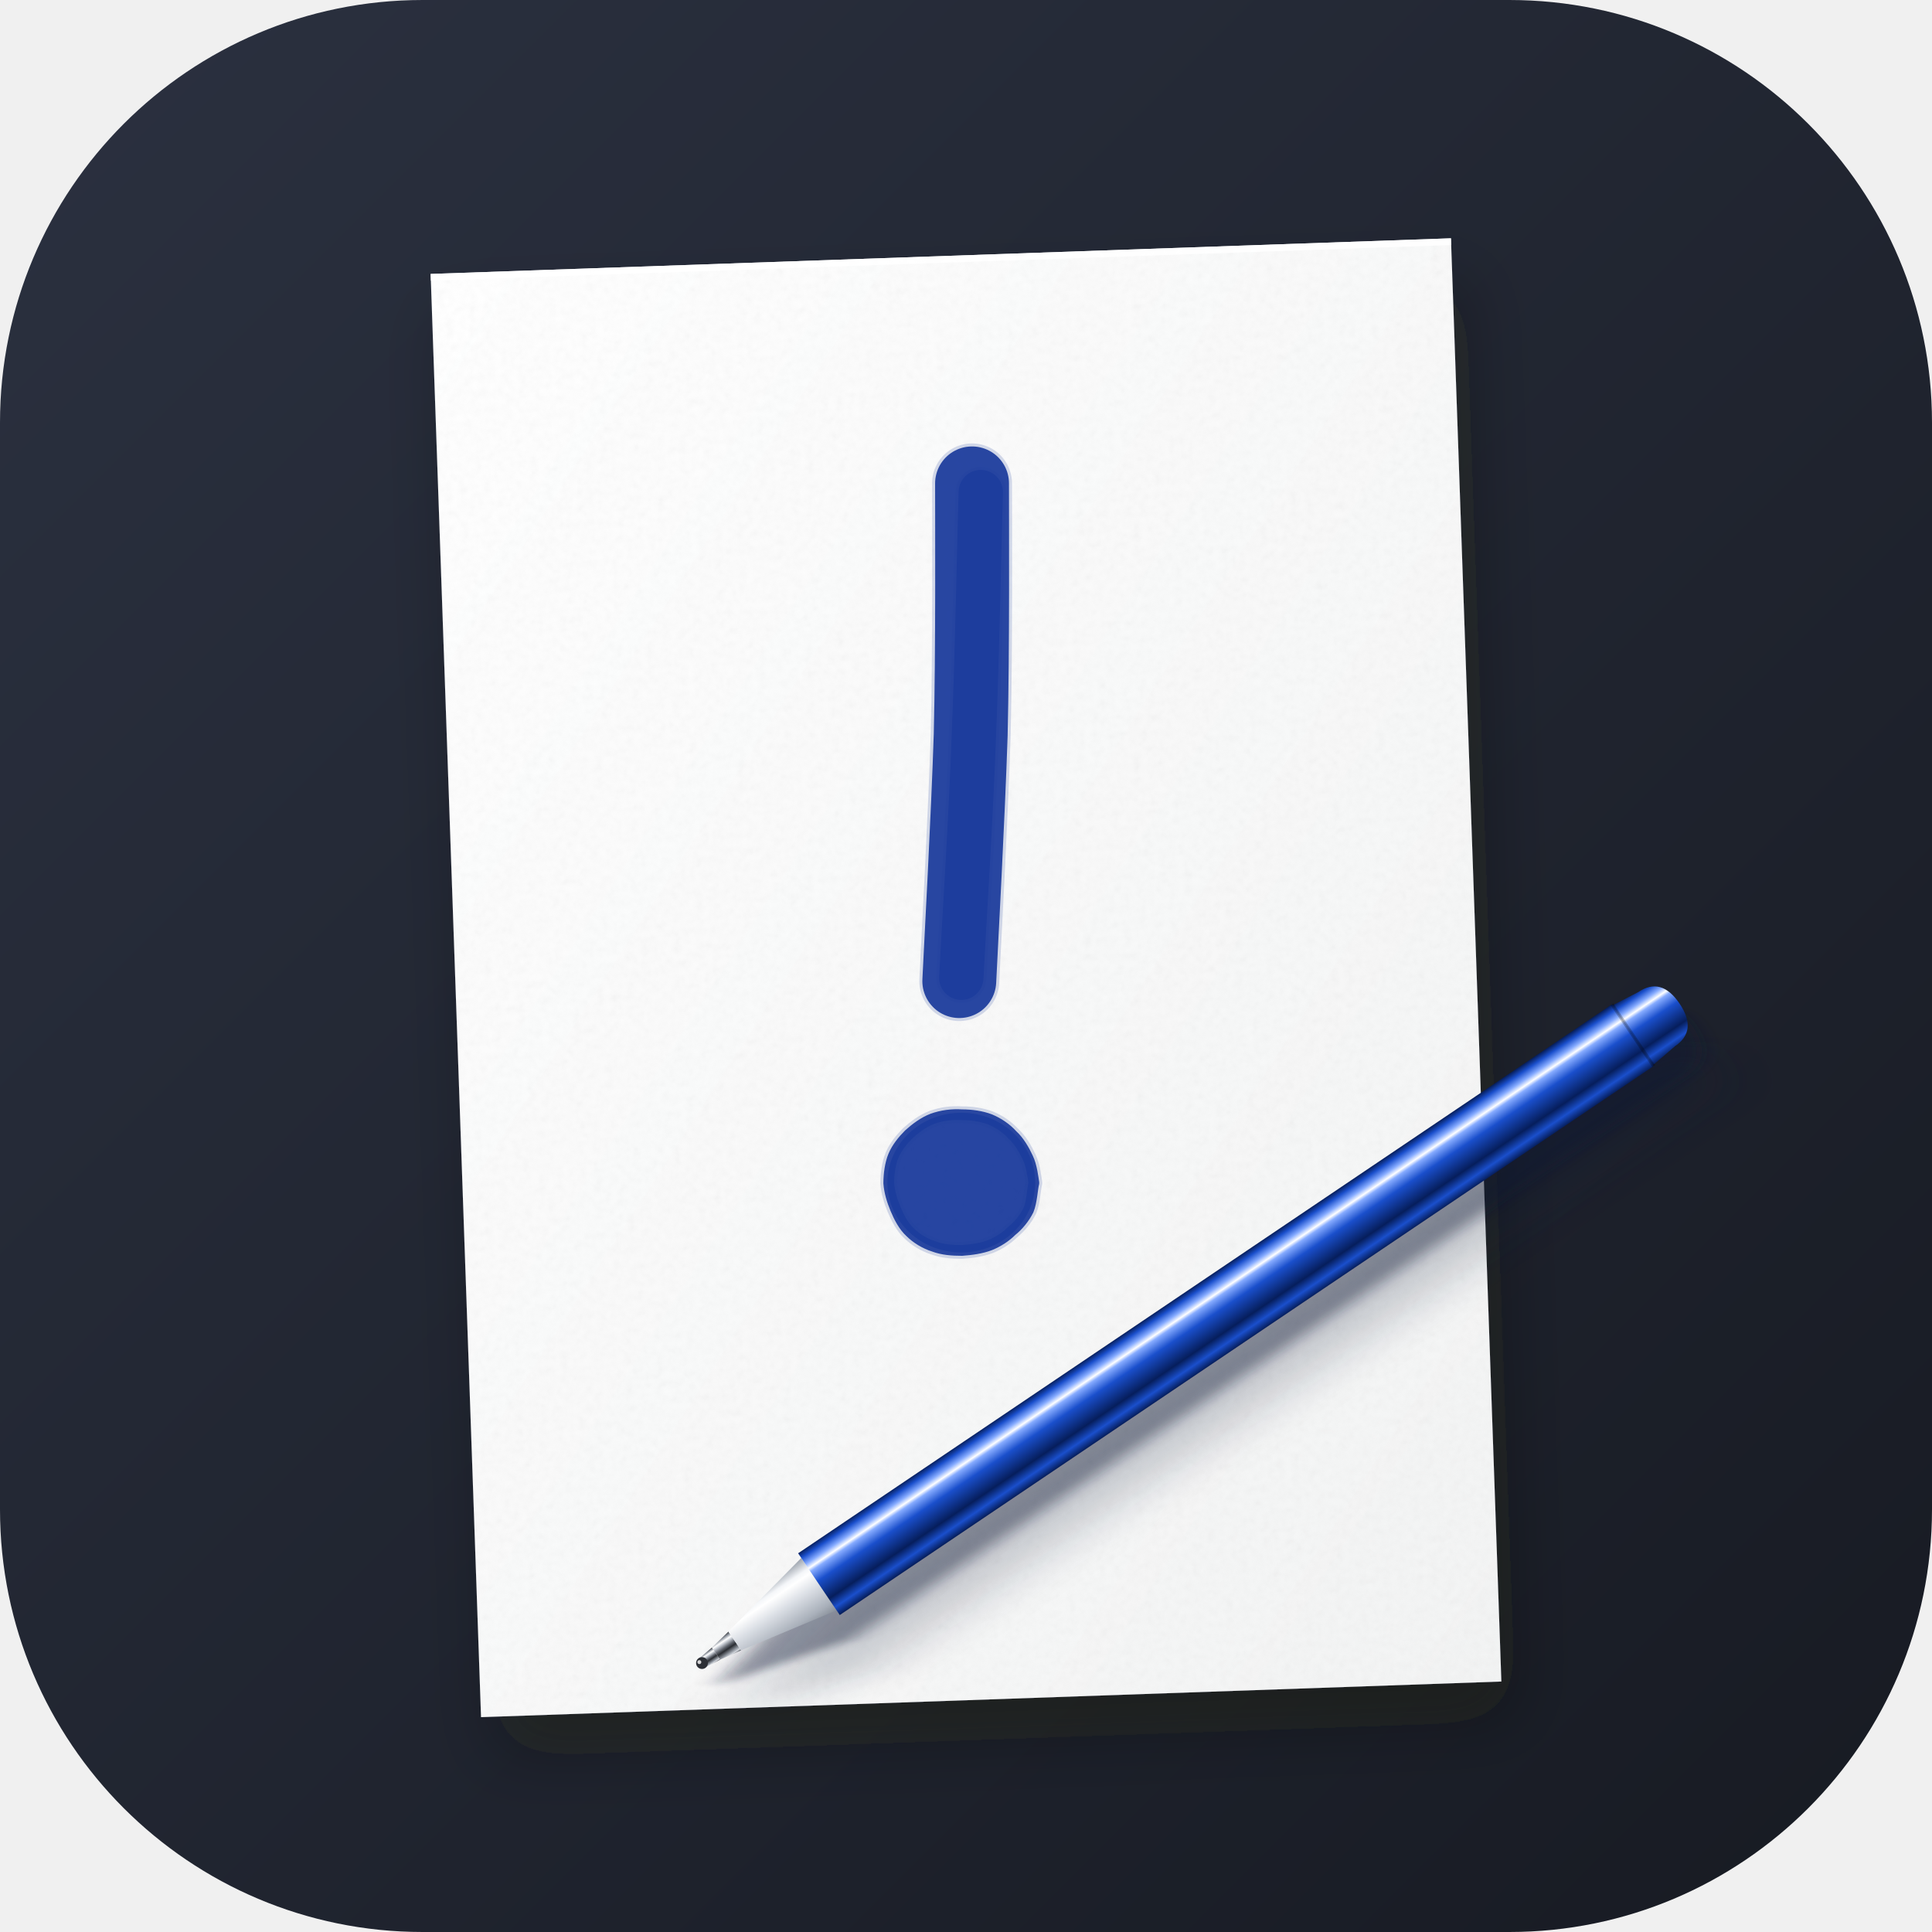
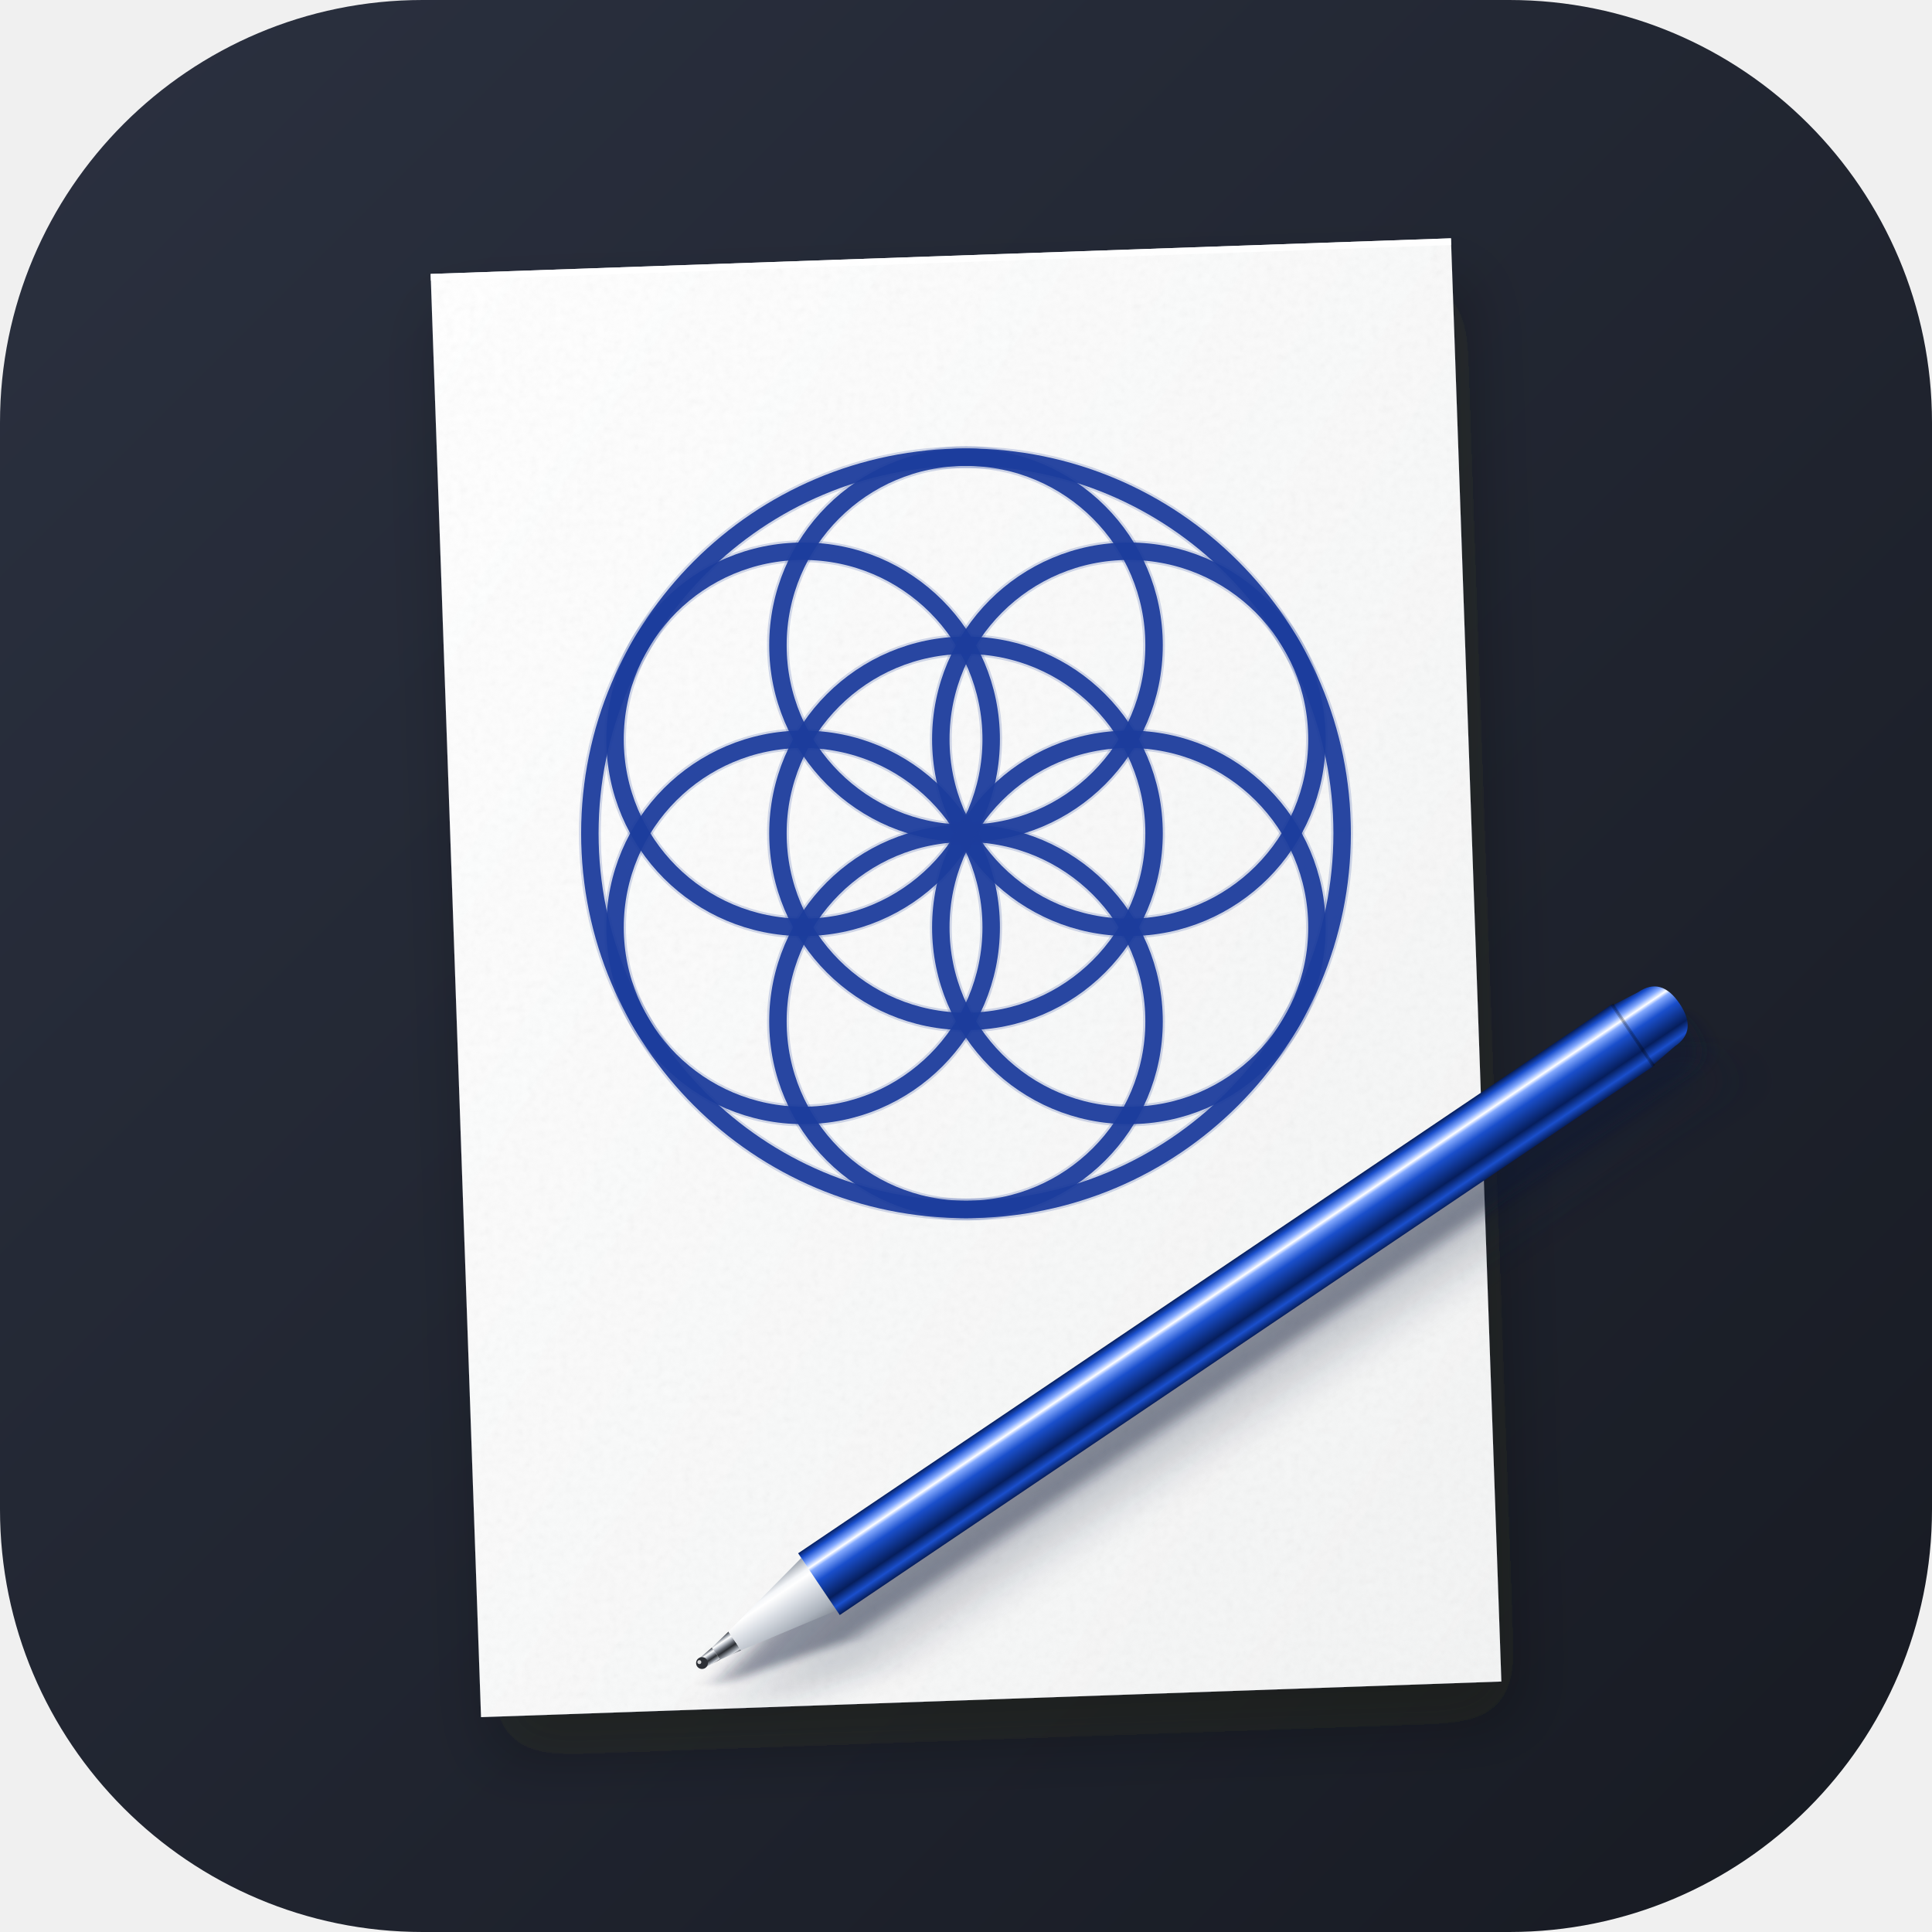
<svg xmlns="http://www.w3.org/2000/svg" viewBox="0 0 512 512" width="512" height="512">
  <defs>
    <linearGradient id="ig1" x1="0" y1="0" x2="1" y2="1">
      <stop offset="0" stop-color="#FFFFFF" />
      <stop offset="1" stop-color="#F3F4F4" />
    </linearGradient>
    <filter id="is2" x="-30%" y="-30%" width="160%" height="170%">
      <feDropShadow dx="2" dy="6" stdDeviation="5" flood-color="#1a1408" flood-opacity="0.28" />
    </filter>
    <filter id="in3" x="0" y="0" width="100%" height="100%">
      <feTurbulence type="fractalNoise" baseFrequency="0.85" numOctaves="2" seed="7" />
      <feColorMatrix type="saturate" values="0" />
      <feComposite operator="in" in2="SourceAlpha" />
    </filter>
    <filter id="ib4" x="-50%" y="-50%" width="200%" height="200%">
      <feGaussianBlur stdDeviation="1.4" />
    </filter>
    <filter id="ib5" x="-50%" y="-50%" width="200%" height="200%">
      <feGaussianBlur stdDeviation="4.5" />
    </filter>
    <linearGradient id="ig6" x1="0" y1="0" x2="0" y2="1">
      <stop offset="0" stop-color="#061E5C" />
      <stop offset="0.08" stop-color="#1A4FCC" />
      <stop offset="0.18" stop-color="#86ABFF" />
      <stop offset="0.25" stop-color="#FFFFFF" />
      <stop offset="0.3" stop-color="#86ABFF" />
      <stop offset="0.46" stop-color="#1A4FCC" />
      <stop offset="0.74" stop-color="#061E5C" />
      <stop offset="0.88" stop-color="#1A4FCC" />
      <stop offset="1" stop-color="#061E5C" />
    </linearGradient>
    <linearGradient id="ig7" x1="0" y1="0" x2="0" y2="1">
      <stop offset="0" stop-color="#9AA1AB" />
      <stop offset="0.2" stop-color="#F4F6F9" />
      <stop offset="0.28" stop-color="#FFFFFF" />
      <stop offset="0.5" stop-color="#DCE0E6" />
      <stop offset="0.85" stop-color="#A9B0BA" />
      <stop offset="1" stop-color="#8A919B" />
    </linearGradient>
    <linearGradient id="ig8" x1="0" y1="0" x2="0" y2="1">
      <stop offset="0" stop-color="#34373C" />
      <stop offset="0.12" stop-color="#9EA4AD" />
      <stop offset="0.23" stop-color="#FFFFFF" />
      <stop offset="0.32" stop-color="#C9CED6" />
      <stop offset="0.5" stop-color="#5D626B" />
      <stop offset="0.62" stop-color="#2A2D32" />
      <stop offset="0.8" stop-color="#8A9099" />
      <stop offset="0.92" stop-color="#D5D9DF" />
      <stop offset="1" stop-color="#40444A" />
    </linearGradient>
    <linearGradient id="ig9" x1="0" y1="0" x2="1" y2="1">
      <stop offset="0" stop-color="#2B3140" />
      <stop offset="1" stop-color="#171A22" />
    </linearGradient>
    <clipPath id="iclip10">
      <rect width="512" height="512" rx="112" />
    </clipPath>
  </defs>
  <rect width="512" height="512" rx="112" fill="url(#ig9)" />
  <g clip-path="url(#iclip10)">
    <g transform="translate(42.4 46.4) scale(1.78)">
      <g transform="rotate(-2 120.0 119.5)">
        <path d="M44 12 H196 V227 H44 Z" fill="url(#ig1)" filter="url(#is2)" />
        <path d="M44 12 H196 V227 H44 Z" fill="#000" filter="url(#in3)" opacity="0.07" />
        <path d="M44 12.5 H196" stroke="#fff" stroke-width="1" opacity="0.9" />
      </g>
-       <path d="M122.2 47.2 C122.0 53.2 121.7 70.6 121.2 82.7 C120.8 94.7 119.6 113.4 119.3 119.5" fill="none" stroke="#1C3C9C" stroke-width="7.5" stroke-linecap="round" stroke-linejoin="round" opacity="0.18" />
-       <path d="M122.2 47.2 C122.0 53.2 121.7 70.6 121.2 82.7 C120.8 94.7 119.6 113.4 119.3 119.5" fill="none" stroke="#1C3C9C" stroke-width="6.6" stroke-linecap="round" stroke-linejoin="round" opacity="0.93" />
-       <path d="M120.9 45.9 C120.9 52.1 121.0 70.9 120.7 83.3 C120.3 95.6 119.3 113.9 119.0 120.0" fill="none" stroke="#1C3C9C" stroke-width="11.9" stroke-linecap="round" stroke-linejoin="round" opacity="0.18" />
-       <path d="M120.9 45.9 C120.9 52.1 121.0 70.9 120.7 83.3 C120.3 95.6 119.3 113.9 119.0 120.0" fill="none" stroke="#1C3C9C" stroke-width="11" stroke-linecap="round" stroke-linejoin="round" opacity="0.93" />
-       <ellipse cx="119.3" cy="150" rx="11" ry="10.4" fill="#1C3C9C" opacity="0.95" />
-       <path d="M130.1 150.1 C129.9 150.8 129.8 152.9 129.3 154.1 C128.7 155.3 127.8 156.4 126.8 157.2 C125.9 158.1 124.8 158.8 123.6 159.3 C122.3 159.8 120.8 160.0 119.4 160.1 C118.0 160.1 116.5 160.0 115.2 159.5 C113.9 159.1 112.6 158.3 111.7 157.4 C110.7 156.5 110.0 155.1 109.5 153.9 C109.0 152.7 108.6 151.4 108.5 150.1 C108.5 148.8 108.7 147.2 109.2 146.0 C109.7 144.8 110.6 143.7 111.5 142.8 C112.5 141.9 113.7 141.0 115.0 140.5 C116.4 140.0 117.9 139.8 119.4 139.9 C120.8 139.9 122.3 140.1 123.6 140.6 C124.8 141.1 126.0 141.9 126.9 142.9 C127.9 143.8 128.7 145.2 129.2 146.3 C129.8 147.5 130.0 149.4 130.1 150.0" fill="none" stroke="#1C3C9C" stroke-width="2.5" stroke-linecap="round" stroke-linejoin="round" opacity="0.18" />
-       <path d="M130.1 150.1 C129.9 150.8 129.8 152.9 129.3 154.1 C128.7 155.3 127.8 156.4 126.8 157.2 C125.9 158.1 124.8 158.8 123.6 159.3 C122.3 159.8 120.8 160.0 119.4 160.1 C118.0 160.1 116.5 160.0 115.2 159.5 C113.9 159.1 112.6 158.3 111.7 157.4 C110.7 156.5 110.0 155.1 109.5 153.9 C109.0 152.7 108.6 151.4 108.5 150.1 C108.5 148.8 108.7 147.2 109.2 146.0 C109.7 144.8 110.6 143.7 111.5 142.8 C112.5 141.9 113.7 141.0 115.0 140.5 C116.4 140.0 117.9 139.8 119.4 139.9 C120.8 139.9 122.3 140.1 123.6 140.6 C124.8 141.1 126.0 141.9 126.9 142.9 C127.9 143.8 128.7 145.2 129.2 146.3 C129.8 147.5 130.0 149.4 130.1 150.0" fill="none" stroke="#1C3C9C" stroke-width="1.6" stroke-linecap="round" stroke-linejoin="round" opacity="0.93" />
+       <g transform="translate(120 98)">
+         <path d="M-28.00 0.00 A28 28 0 1 0 28.00 0.00 A28 28 0 1 0 -28.00 0.00 Z" fill="none" stroke="#1C3C9C" stroke-width="3.25" stroke-linecap="round" stroke-linejoin="round" opacity="0.19" />
+         <path d="M-28.00 0.00 A28 28 0 1 0 28.00 0.00 A28 28 0 1 0 -28.00 0.00 Z" fill="none" stroke="#1C3C9C" stroke-width="2.6" stroke-linecap="round" stroke-linejoin="round" opacity="0.93" />
+         <path d="M-28.00 28.00 A28 28 0 1 0 28.00 28.00 A28 28 0 1 0 -28.00 28.00 Z" fill="none" stroke="#1C3C9C" stroke-width="3.25" stroke-linecap="round" stroke-linejoin="round" opacity="0.19" />
+         <path d="M-28.00 28.00 A28 28 0 1 0 28.00 28.00 A28 28 0 1 0 -28.00 28.00 Z" fill="none" stroke="#1C3C9C" stroke-width="2.6" stroke-linecap="round" stroke-linejoin="round" opacity="0.93" />
+         <path d="M-52.25 14.00 A28 28 0 1 0 3.75 14.00 A28 28 0 1 0 -52.25 14.00 Z" fill="none" stroke="#1C3C9C" stroke-width="3.25" stroke-linecap="round" stroke-linejoin="round" opacity="0.19" />
+         <path d="M-52.25 14.00 A28 28 0 1 0 3.75 14.00 A28 28 0 1 0 -52.25 14.00 Z" fill="none" stroke="#1C3C9C" stroke-width="2.6" stroke-linecap="round" stroke-linejoin="round" opacity="0.93" />
+         <path d="M-52.25 -14.00 A28 28 0 1 0 3.75 -14.00 A28 28 0 1 0 -52.25 -14.00 Z" fill="none" stroke="#1C3C9C" stroke-width="3.25" stroke-linecap="round" stroke-linejoin="round" opacity="0.19" />
+         <path d="M-52.25 -14.00 A28 28 0 1 0 3.75 -14.00 A28 28 0 1 0 -52.25 -14.00 Z" fill="none" stroke="#1C3C9C" stroke-width="2.6" stroke-linecap="round" stroke-linejoin="round" opacity="0.93" />
+         <path d="M-28.00 -28.00 A28 28 0 1 0 28.00 -28.00 A28 28 0 1 0 -28.00 -28.00 Z" fill="none" stroke="#1C3C9C" stroke-width="3.25" stroke-linecap="round" stroke-linejoin="round" opacity="0.19" />
+         <path d="M-28.00 -28.00 A28 28 0 1 0 28.00 -28.00 A28 28 0 1 0 -28.00 -28.00 Z" fill="none" stroke="#1C3C9C" stroke-width="2.6" stroke-linecap="round" stroke-linejoin="round" opacity="0.93" />
+         <path d="M-3.75 -14.00 A28 28 0 1 0 52.25 -14.00 A28 28 0 1 0 -3.75 -14.00 Z" fill="none" stroke="#1C3C9C" stroke-width="3.25" stroke-linecap="round" stroke-linejoin="round" opacity="0.19" />
+         <path d="M-3.75 -14.00 A28 28 0 1 0 52.25 -14.00 A28 28 0 1 0 -3.75 -14.00 Z" fill="none" stroke="#1C3C9C" stroke-width="2.6" stroke-linecap="round" stroke-linejoin="round" opacity="0.93" />
+         <path d="M-3.75 14.00 A28 28 0 1 0 52.25 14.00 A28 28 0 1 0 -3.75 14.00 Z" fill="none" stroke="#1C3C9C" stroke-width="3.25" stroke-linecap="round" stroke-linejoin="round" opacity="0.19" />
+         <path d="M-3.75 14.00 A28 28 0 1 0 52.25 14.00 A28 28 0 1 0 -3.75 14.00 Z" fill="none" stroke="#1C3C9C" stroke-width="2.6" stroke-linecap="round" stroke-linejoin="round" opacity="0.93" />
+         <path d="M-56.00 0.00 A56 56 0 1 0 56.00 0.00 A56 56 0 1 0 -56.00 0.00 Z" fill="none" stroke="#1C3C9C" stroke-width="3.25" stroke-linecap="round" stroke-linejoin="round" opacity="0.19" />
+         <path d="M-56.00 0.00 A56 56 0 1 0 56.00 0.00 A56 56 0 1 0 -56.00 0.00 Z" fill="none" stroke="#1C3C9C" stroke-width="2.6" stroke-linecap="round" stroke-linejoin="round" opacity="0.93" />
+       </g>
      <g transform="translate(82 225.5) rotate(-34) scale(0.84)" filter="url(#ib4)" opacity="0.42">
        <path d="M1 0 L26 -5.61 H204 Q210 -6.6 210 0 Q210 6.6 204 6.6 H26 Z" fill="#0B1530" />
      </g>
      <g transform="translate(85 230) rotate(-34) scale(0.84)" filter="url(#ib5)" opacity="0.2">
        <path d="M1 0 L26 -5.61 H204 Q210 -6.6 210 0 Q210 6.6 204 6.6 H26 Z" fill="#0B1530" />
      </g>
      <g transform="translate(80 222) rotate(-34) scale(0.84)">
        <path d="M0.6 -0.9 L4 -1.3 L4 1.3 L0.6 0.9 Z" fill="url(#ig8)" />
        <path d="M4 -1.3 L8 -2.0 L8 2.0 L4 1.3 Z" fill="url(#ig8)" />
        <circle cx="1" cy="0" r="1.05" fill="#2C2F35" />
        <circle cx="0.7" cy="-0.4" r="0.35" fill="#fff" opacity="0.8" />
        <path d="M8 -2.0 L26 -5.6 L26 5.6 L8 2.0 Z" fill="url(#ig7)" />
        <path d="M26 -6.6 L200 -6.6 L200 6.6 L26 6.6 Z" fill="url(#ig6)" />
        <path d="M200 -6.4 L205.07 -5.8 Q210 -5.8 210 0 Q210 5.8 205.07 5.8 L200 6.4 Z" fill="url(#ig6)" />
        <path d="M200 -6.6 V6.6" stroke="#000" stroke-width="0.6" opacity="0.25" />
      </g>
    </g>
  </g>
</svg>
